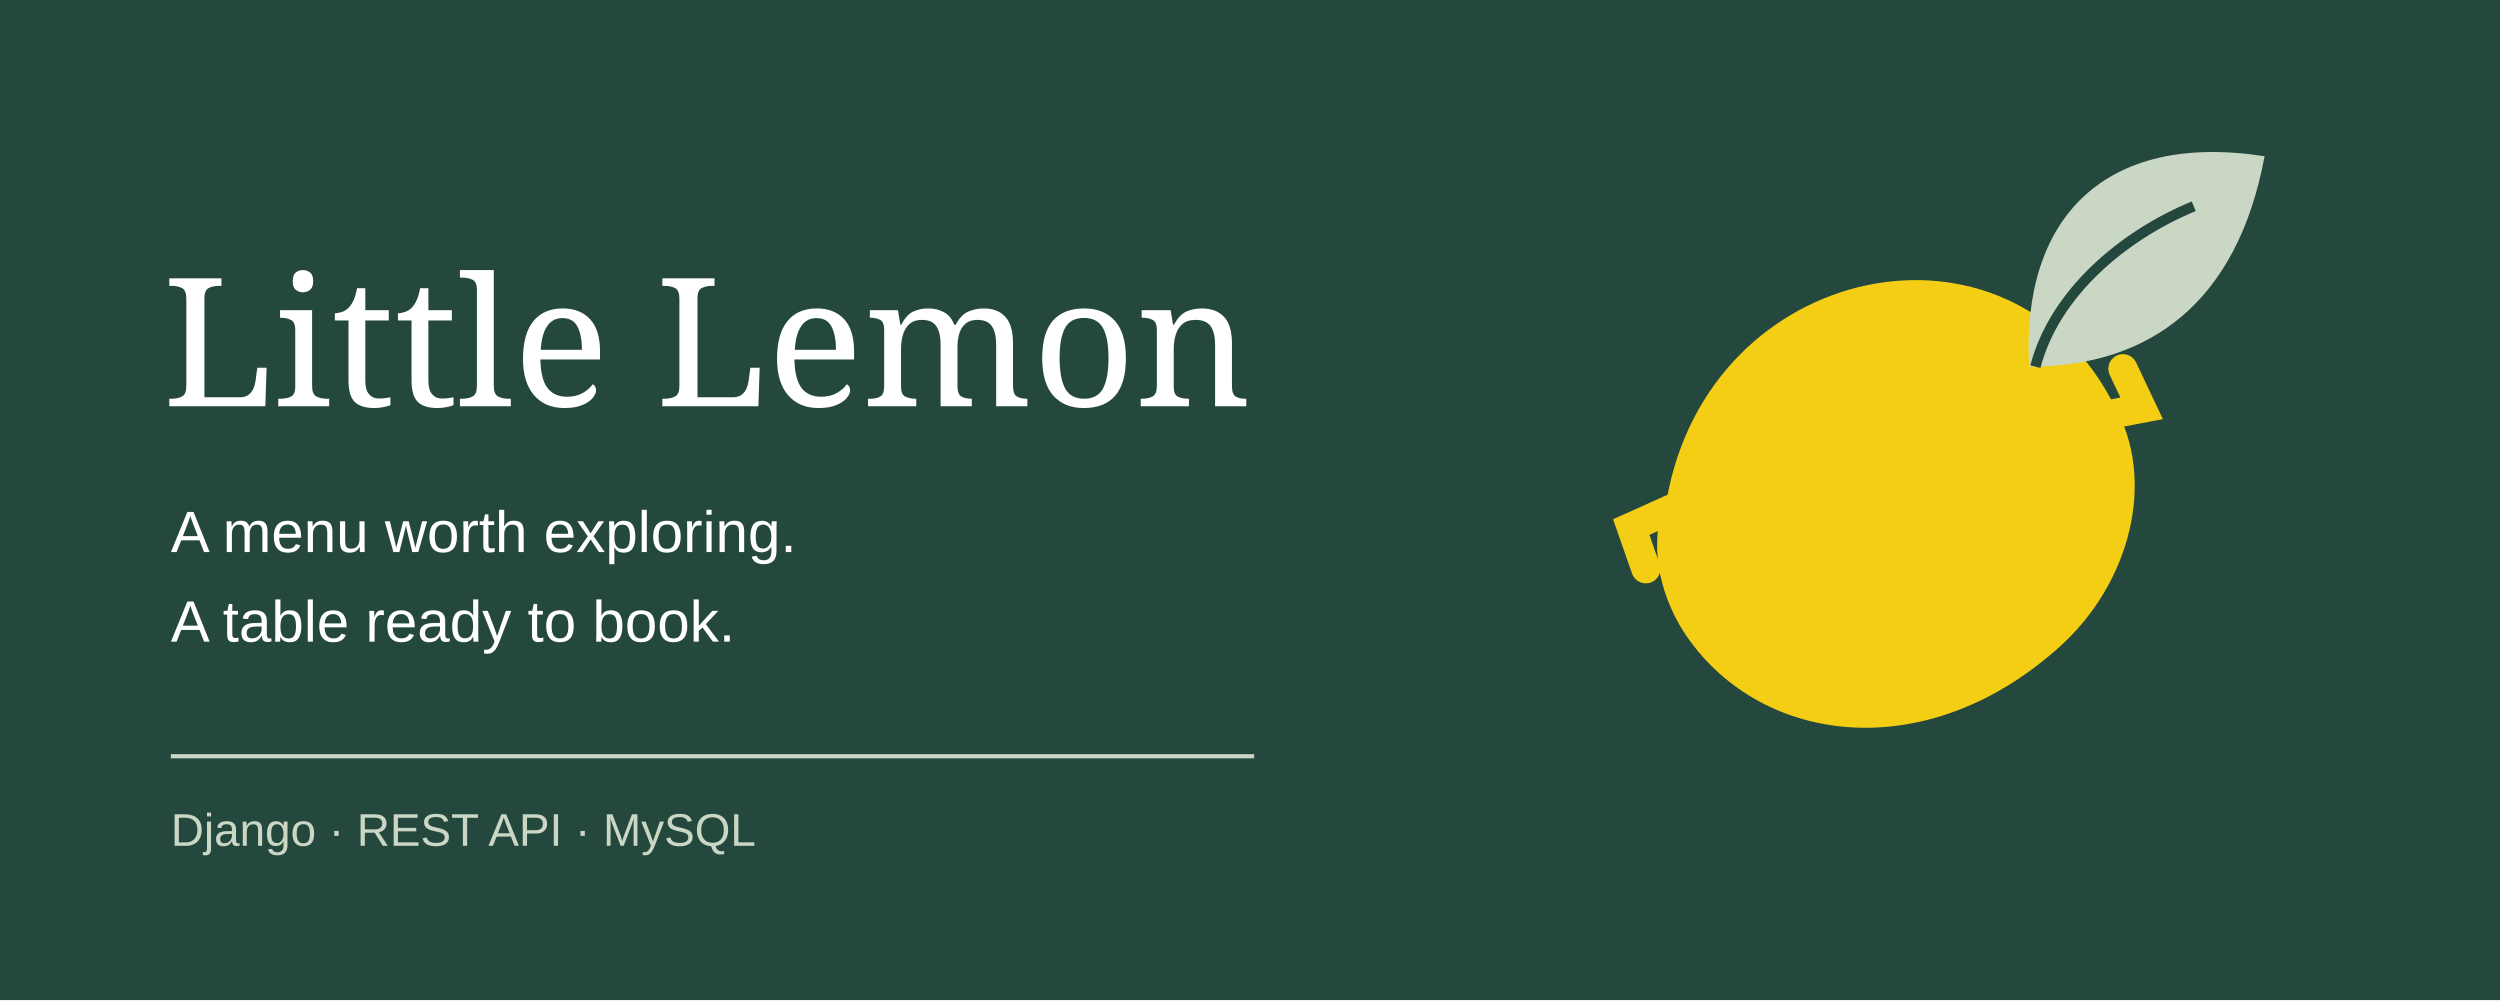
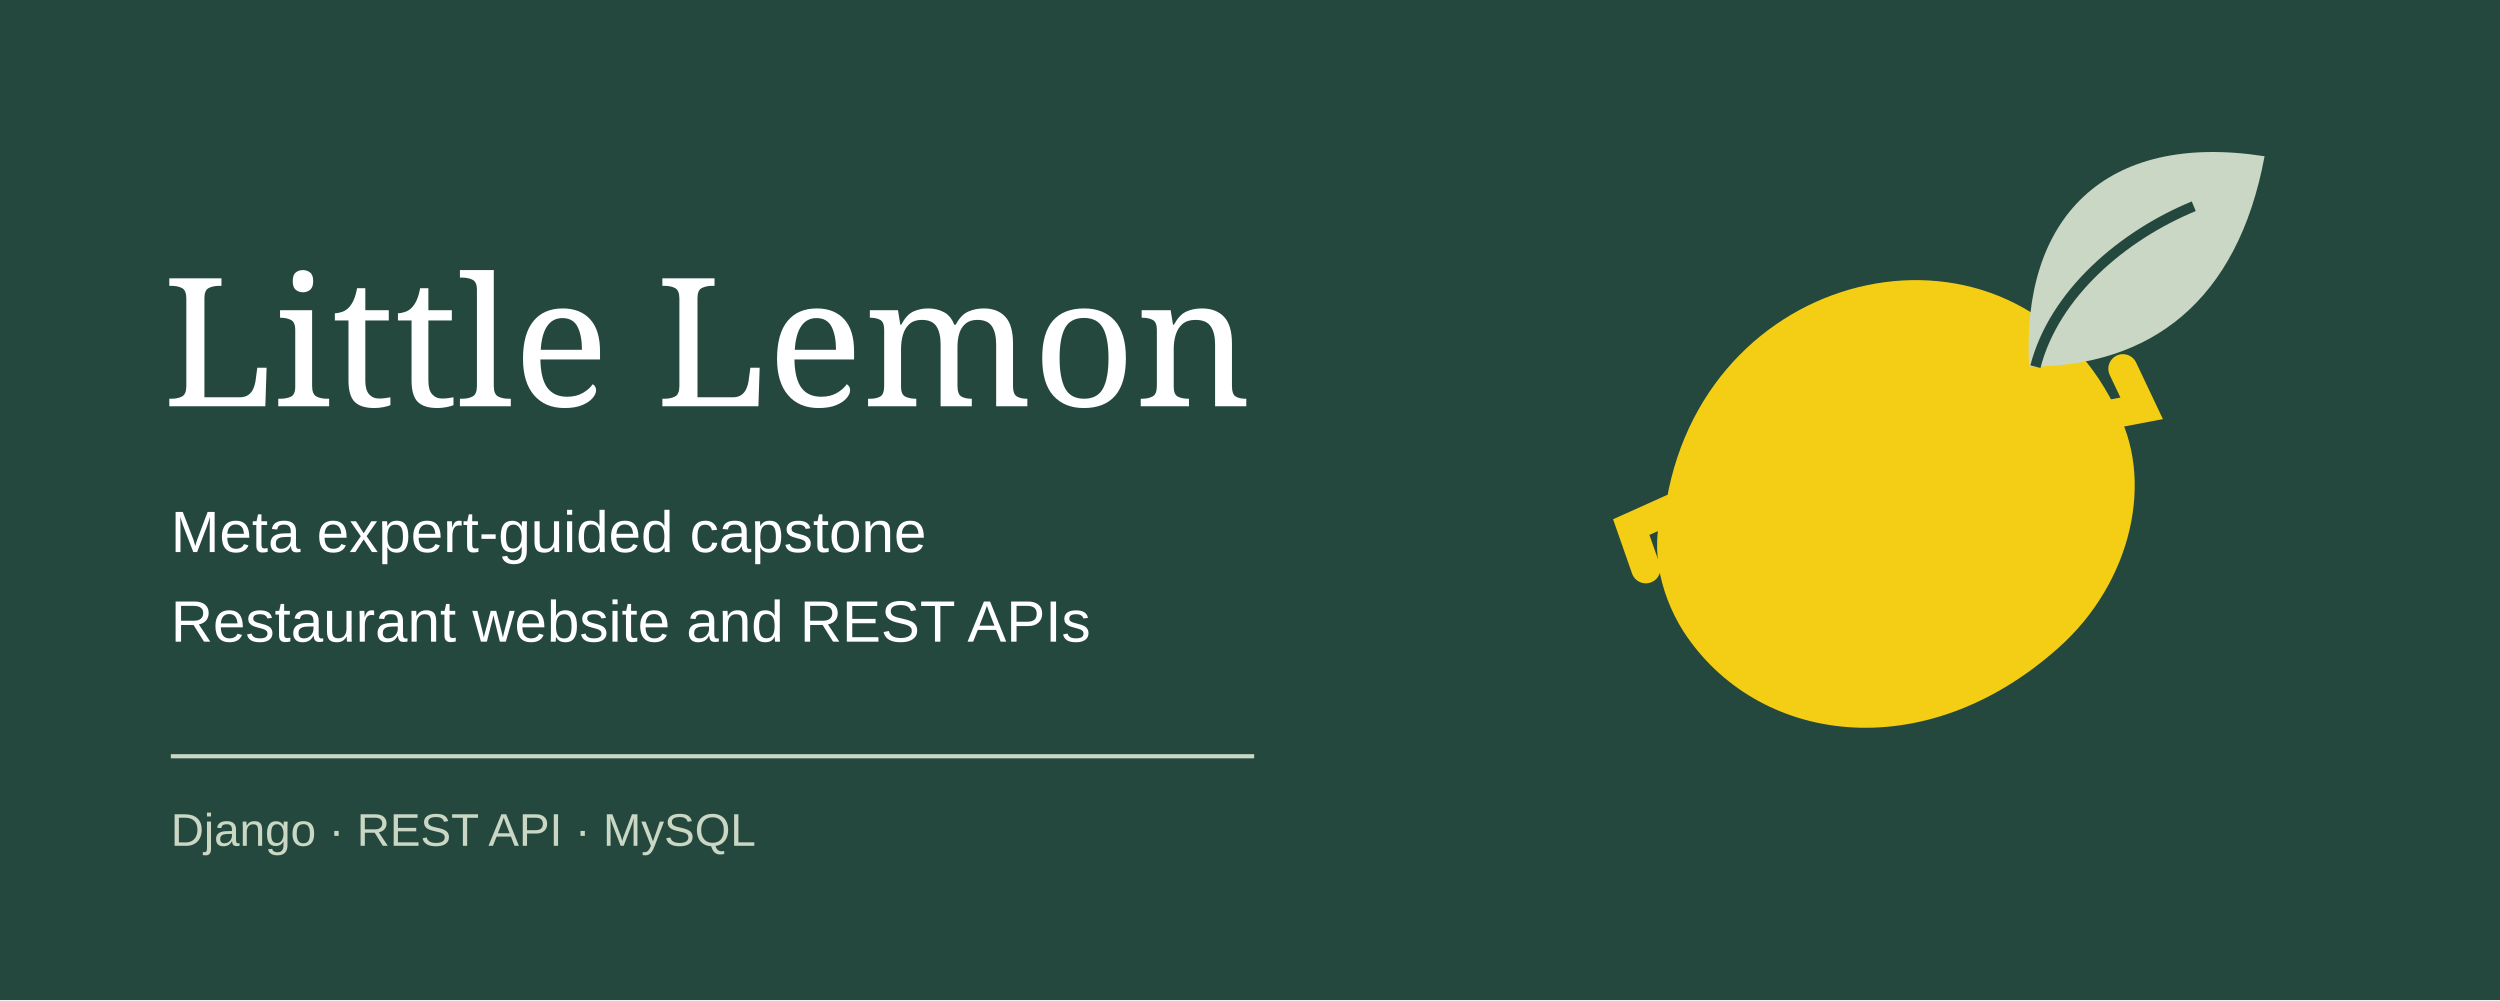
<svg xmlns="http://www.w3.org/2000/svg" width="1200" height="480" viewBox="0 0 1200 480" role="img" aria-labelledby="title desc">
  <rect width="1200" height="480" fill="#24483e" />
  <path d="M800 240c20-115 165-145 215-45 20 35 8 85-27 116-65 58-145 46-180-8-12-19-17-44-8-63Z" fill="#f4ce14" />
  <path d="M974 176c-4-71 36-113 113-101-13 70-55 101-113 101Z" fill="#cad7c4" />
  <path d="M977 176c9-35 42-63 76-77" fill="none" stroke="#24483e" stroke-width="5" />
  <path d="m803 244-20 9 7 20m217-73 21-4-9-19" fill="none" stroke="#f4ce14" stroke-width="14" stroke-linecap="round" />
  <text x="78" y="195" fill="#ffffff" font-family="Georgia,serif" font-size="86">Little Lemon</text>
-   <text x="82" y="265" fill="#ffffff" font-family="Arial,sans-serif" font-size="28">A menu worth exploring.</text>
-   <text x="82" y="308" fill="#ffffff" font-family="Arial,sans-serif" font-size="28">A table ready to book.</text>
+   <text x="82" y="265" fill="#ffffff" font-family="Arial,sans-serif" font-size="28">Meta expert-guided capstone</text>
+   <text x="82" y="308" fill="#ffffff" font-family="Arial,sans-serif" font-size="28">Restaurant website and REST APIs</text>
  <path d="M82 363h520" stroke="#cad7c4" stroke-width="2" />
  <text x="82" y="406" fill="#cad7c4" font-family="Arial,sans-serif" font-size="22">Django · REST API · MySQL</text>
</svg>
